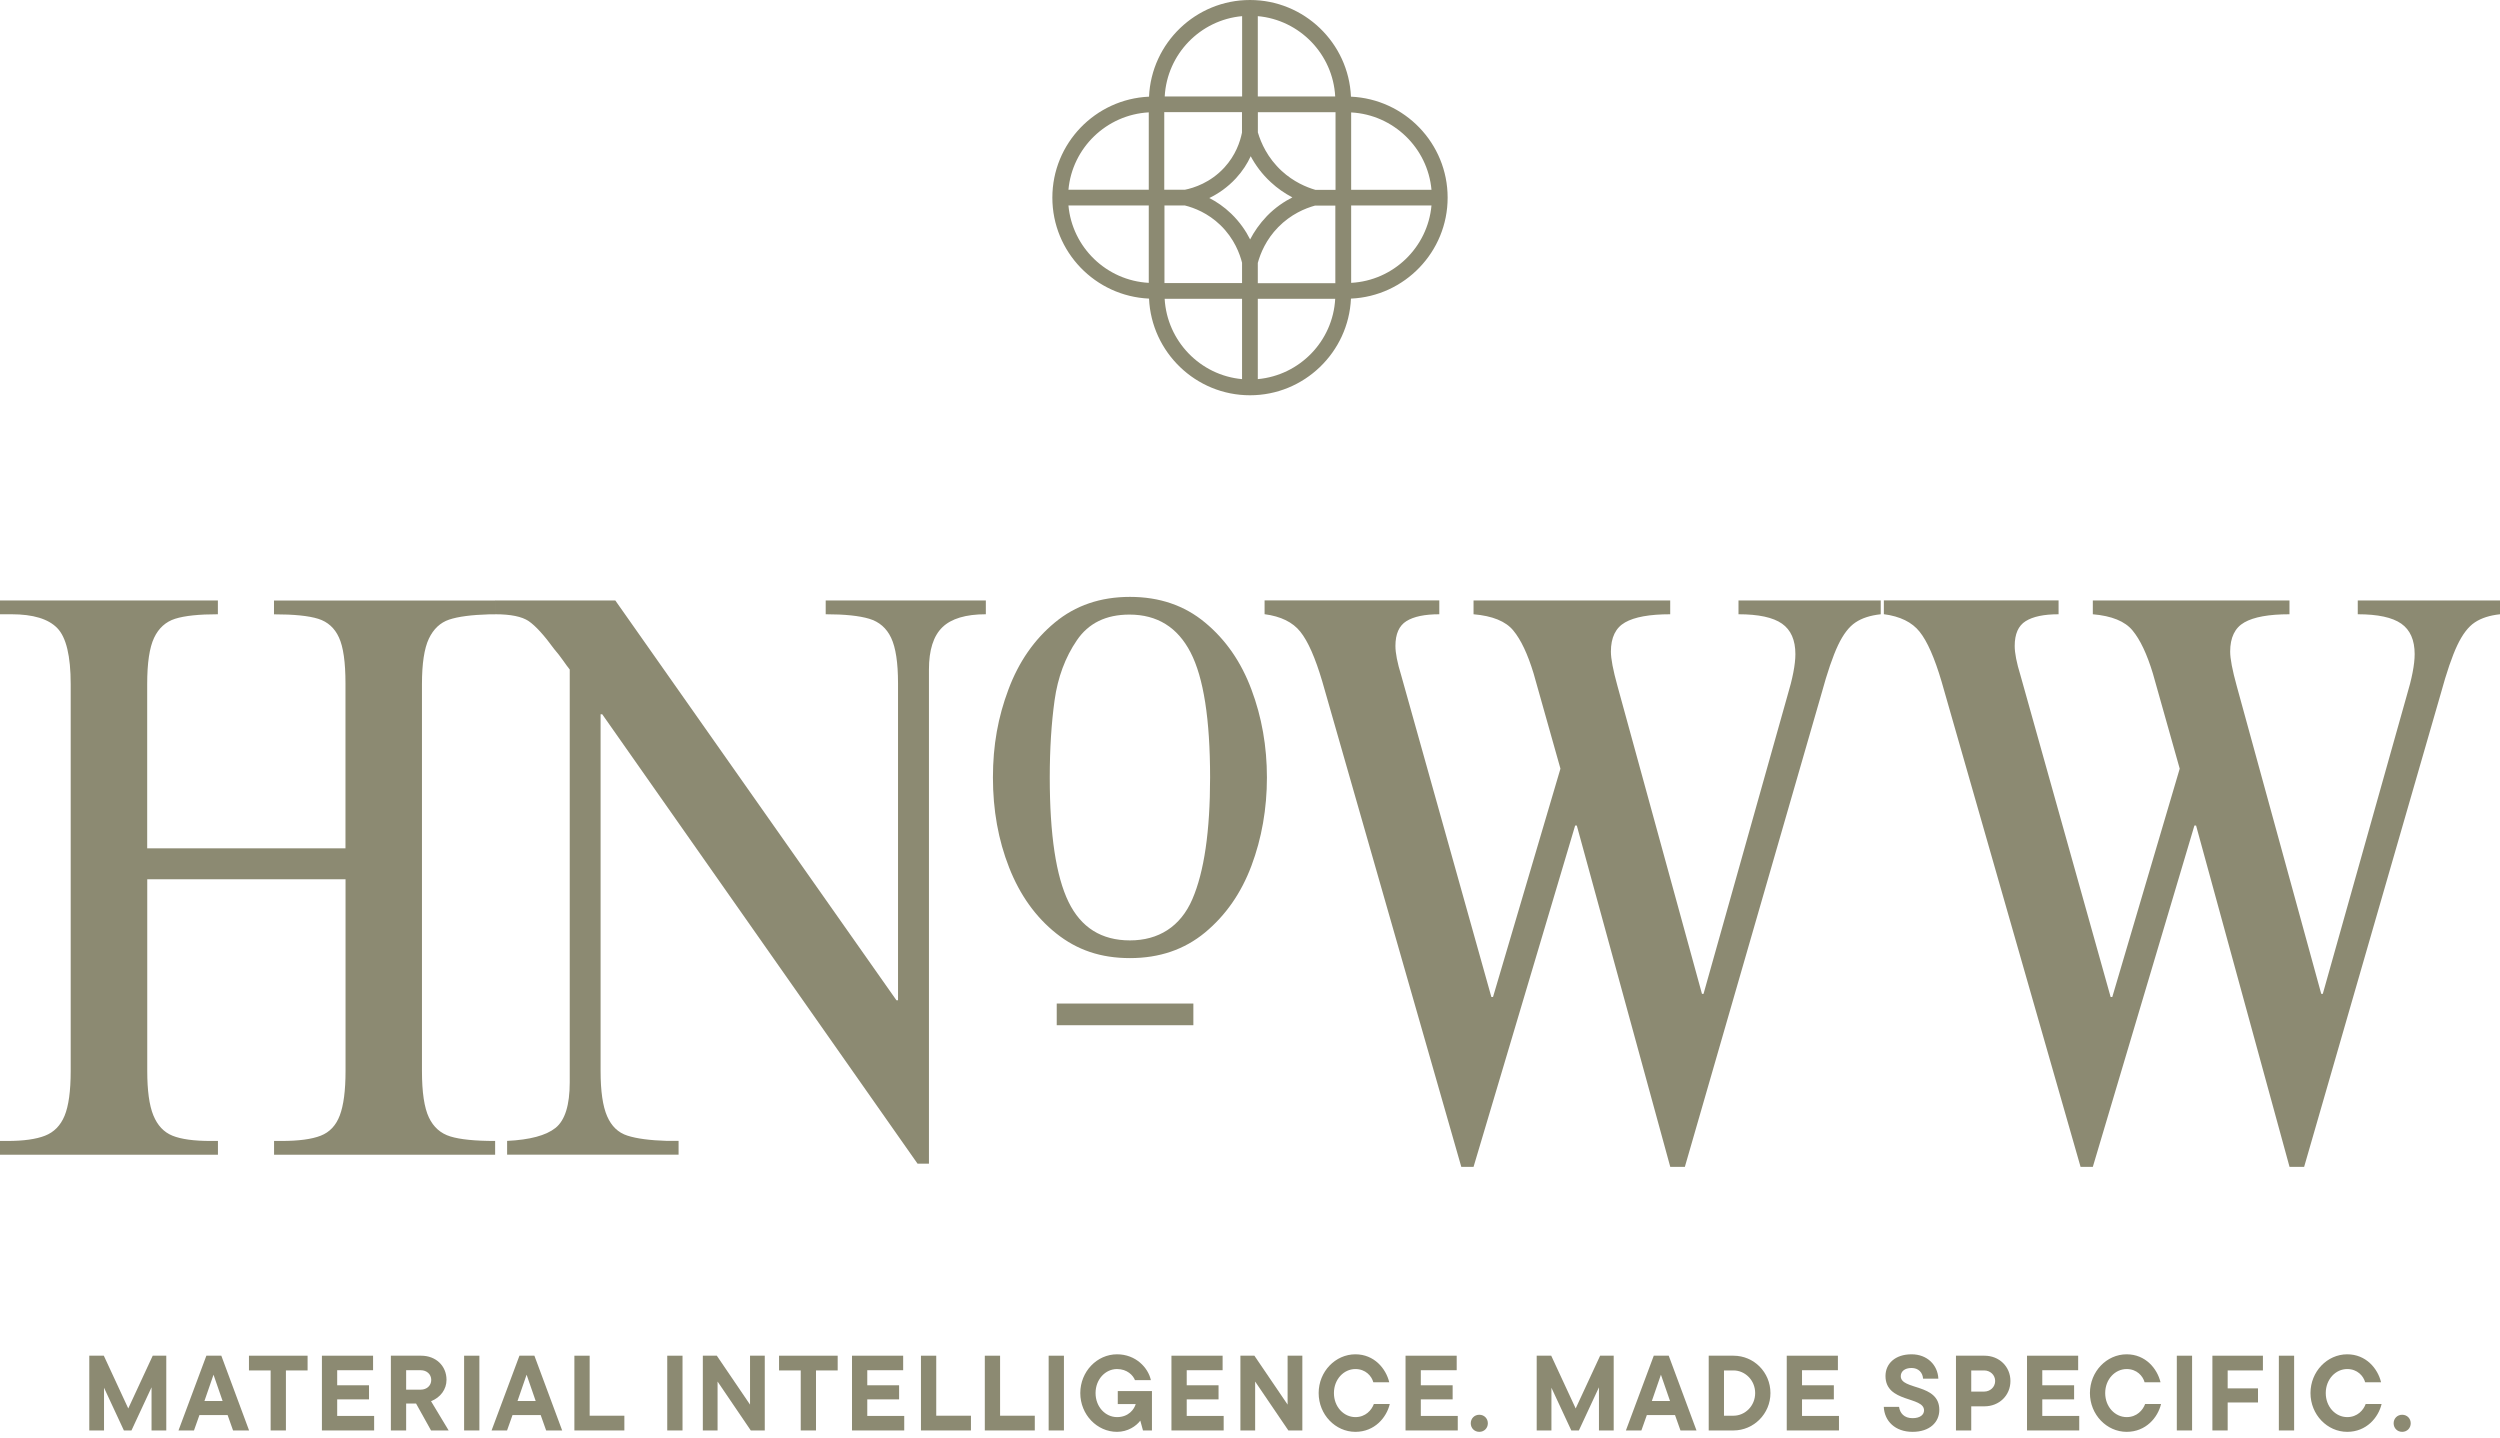
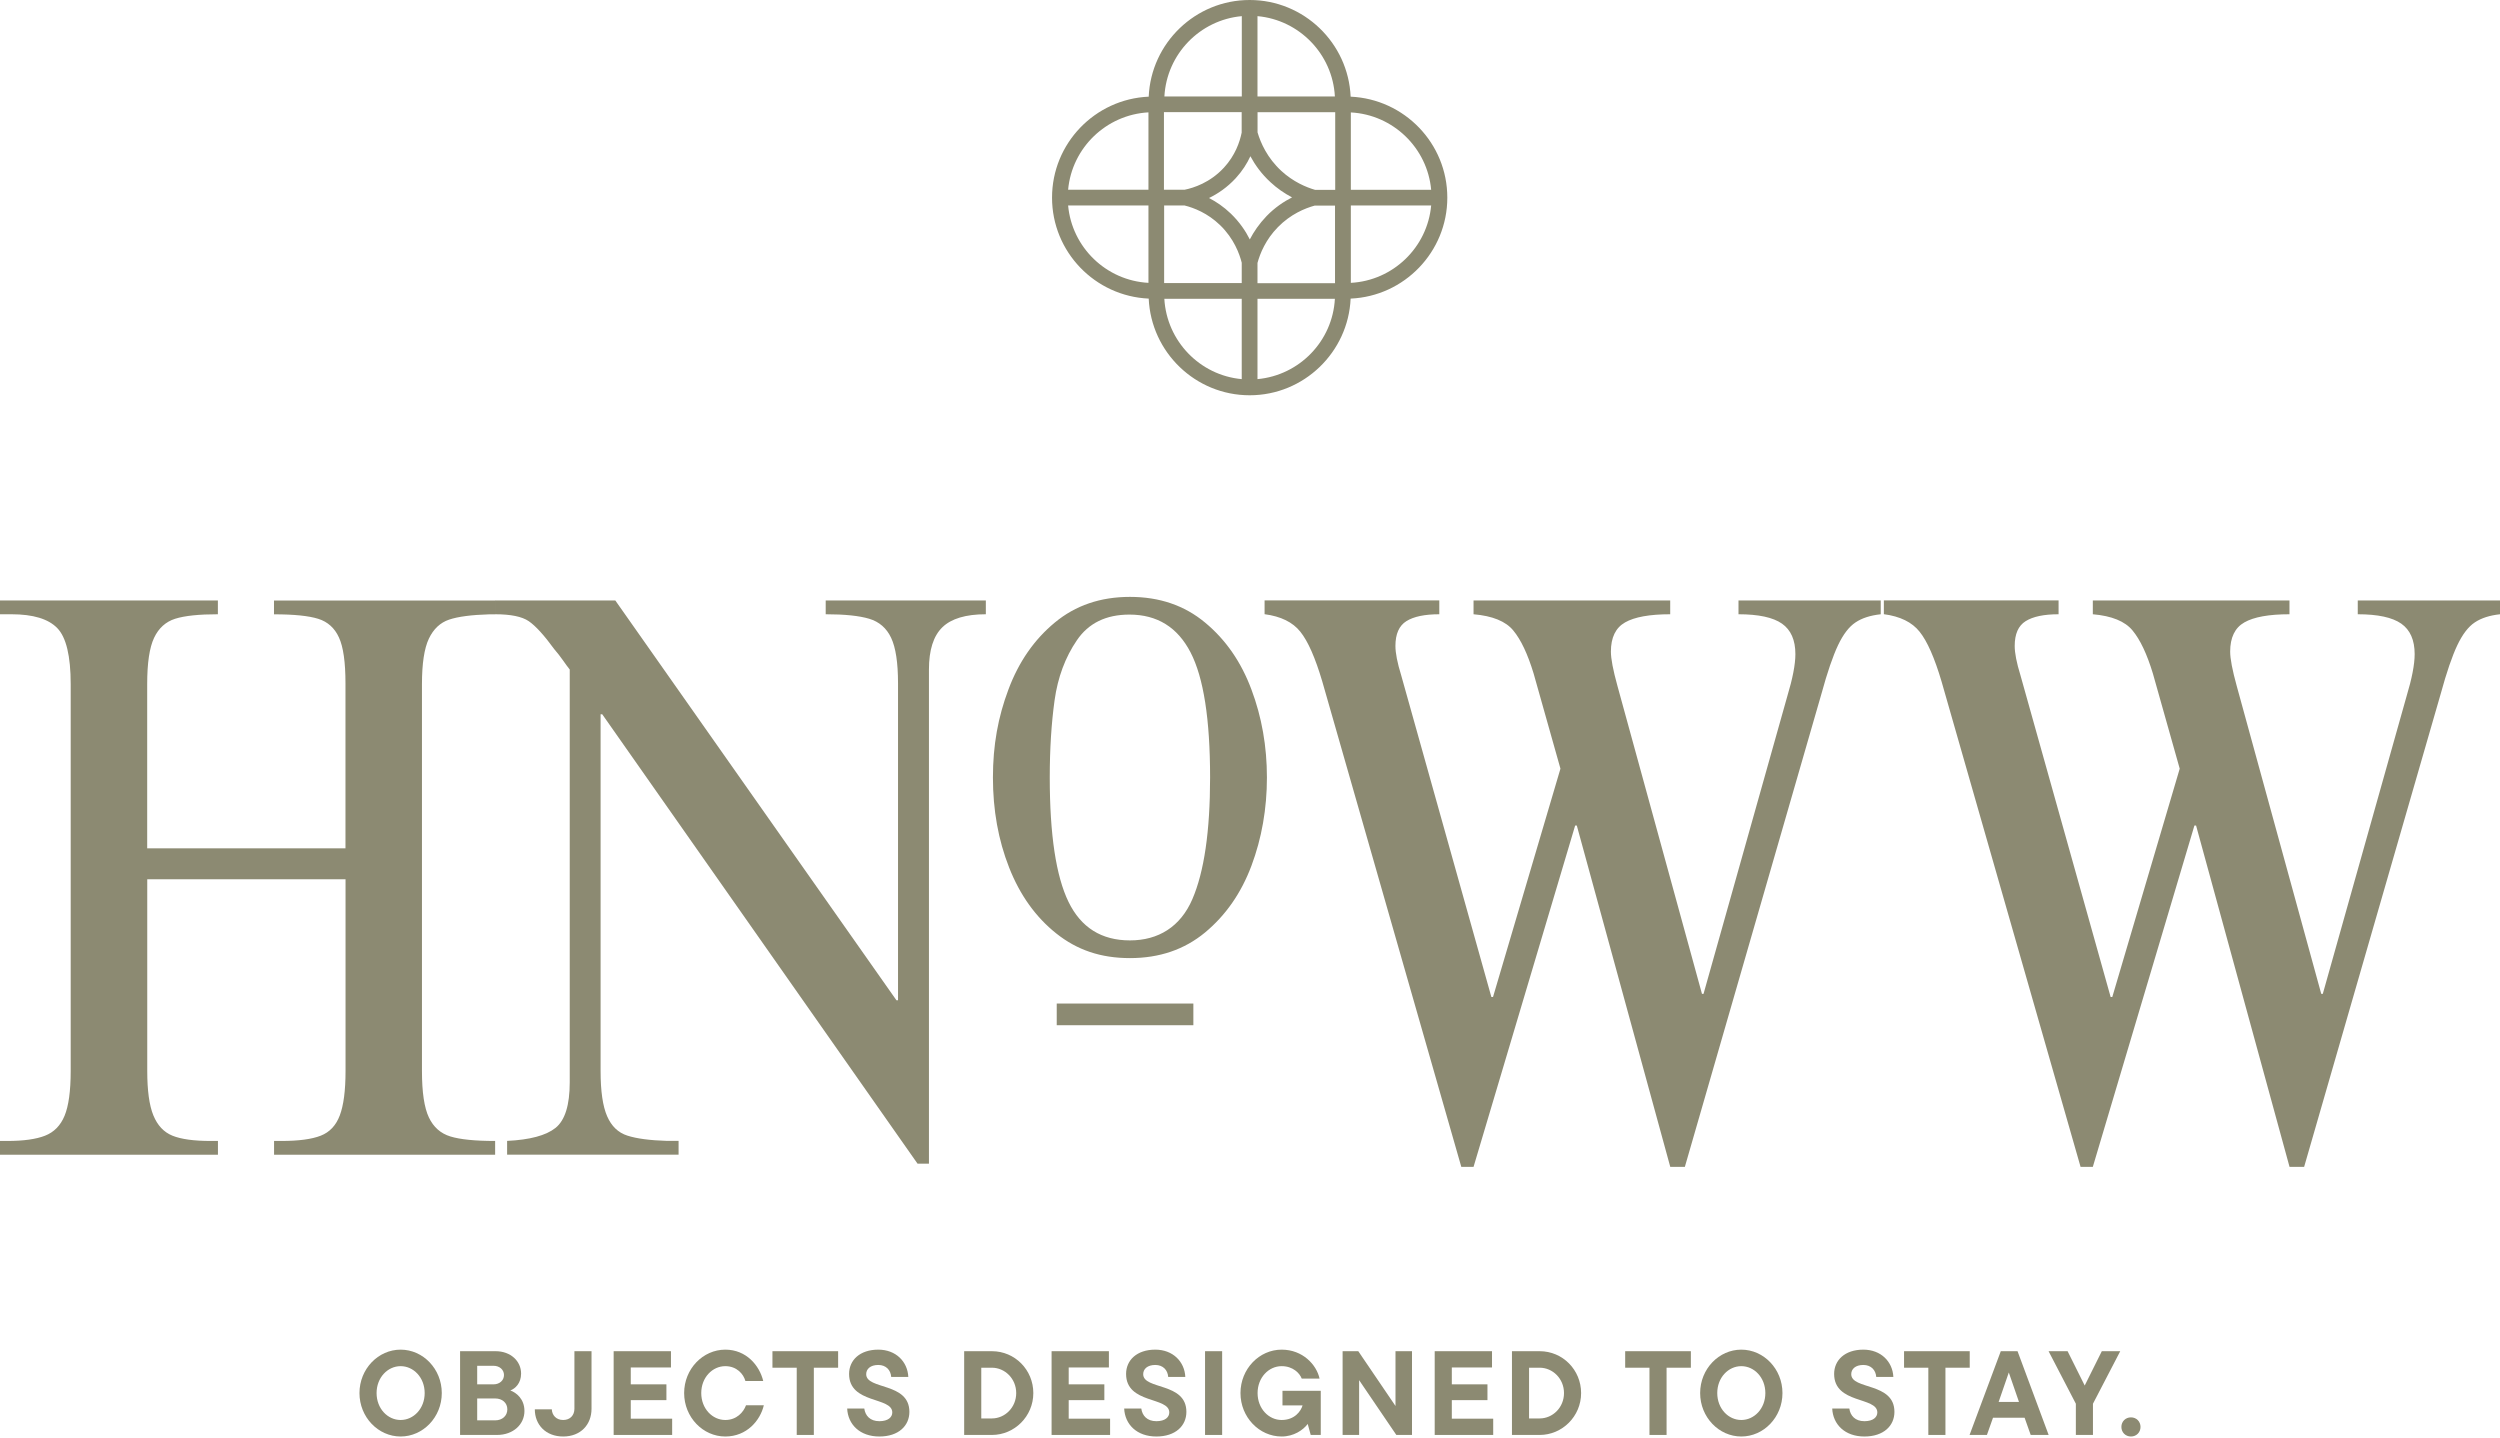
<svg xmlns="http://www.w3.org/2000/svg" width="400" height="230" viewBox="0 0 400 230" fill="none">
-   <path d="M20.522 225.353L24.435 216.912H26.605V228.872H24.247V221.969L21.035 228.872H19.822L16.644 222.038V228.872H14.286V216.912H16.61L20.522 225.353Z" fill="#8C8A72" />
-   <path d="M39.853 228.872H37.29L36.419 226.412H31.908L31.037 228.872H28.559L33.019 216.912H35.411L39.853 228.872ZM35.616 224.156L34.163 219.953L32.711 224.156H35.616Z" fill="#8C8A72" />
-   <path d="M45.746 228.872H43.302V219.27H39.834V216.912H49.214V219.27H45.746V228.872Z" fill="#8C8A72" />
-   <path d="M53.95 223.9V226.549H59.862V228.872H51.507V216.912H59.691V219.235H53.95V221.645H59.042V223.9H53.95Z" fill="#8C8A72" />
-   <path d="M71.784 228.872H68.965L66.572 224.567H64.983V228.872H62.54V216.912H67.392C69.716 216.912 71.442 218.518 71.442 220.773C71.442 222.294 70.485 223.593 68.965 224.191L71.784 228.872ZM67.324 219.235H64.983V222.345H67.324C68.281 222.345 68.999 221.696 68.999 220.79C68.999 219.885 68.281 219.235 67.324 219.235Z" fill="#8C8A72" />
-   <path d="M76.701 228.872H74.257V216.912H76.701V228.872Z" fill="#8C8A72" />
-   <path d="M89.946 228.872H87.383L86.512 226.412H82.001L81.129 228.872H78.652L83.112 216.912H85.504L89.946 228.872ZM85.709 224.156L84.257 219.953L82.804 224.156H85.709Z" fill="#8C8A72" />
-   <path d="M99.898 228.872H91.901V216.912H94.345V226.514H99.898V228.872Z" fill="#8C8A72" />
-   <path d="M109.203 228.872H106.759V216.912H109.203V228.872Z" fill="#8C8A72" />
-   <path d="M120.005 224.737V216.912H122.363V228.872H120.125L114.811 221.047V228.872H112.453V216.912H114.691L120.005 224.737Z" fill="#8C8A72" />
-   <path d="M130.56 228.872H128.117V219.27H124.648V216.912H134.029V219.27H130.56V228.872Z" fill="#8C8A72" />
-   <path d="M138.764 223.9V226.549H144.677V228.872H136.321V216.912H144.506V219.235H138.764V221.645H143.856V223.9H138.764Z" fill="#8C8A72" />
-   <path d="M155.351 228.872H147.354V216.912H149.798V226.514H155.351V228.872Z" fill="#8C8A72" />
-   <path d="M165.566 228.872H157.57V216.912H160.013V226.514H165.566V228.872Z" fill="#8C8A72" />
-   <path d="M170.229 228.872H167.785V216.912H170.229V228.872Z" fill="#8C8A72" />
-   <path d="M178.844 224.652V222.567H184.312V228.872H182.876L182.449 227.3C181.8 228.172 180.45 229.095 178.724 229.095C175.529 229.095 172.846 226.344 172.846 222.892C172.846 219.44 175.529 216.689 178.724 216.689C181.732 216.689 183.714 218.842 184.141 220.824H181.595C181.304 220.056 180.348 219.047 178.724 219.047C176.879 219.047 175.29 220.671 175.29 222.892C175.29 225.113 176.879 226.737 178.724 226.737C180.587 226.737 181.475 225.472 181.715 224.652H178.844Z" fill="#8C8A72" />
-   <path d="M189.875 223.9V226.549H195.787V228.872H187.432V216.912H195.617V219.235H189.875V221.645H194.967V223.9H189.875Z" fill="#8C8A72" />
-   <path d="M206.017 224.737V216.912H208.375V228.872H206.137L200.823 221.047V228.872H198.465V216.912H200.703L206.017 224.737Z" fill="#8C8A72" />
-   <path d="M216.863 229.095C213.668 229.095 210.985 226.344 210.985 222.892C210.985 219.44 213.668 216.689 216.863 216.689C219.87 216.689 221.75 218.962 222.28 221.166H219.734C219.46 220.158 218.486 219.047 216.863 219.047C215.018 219.047 213.429 220.671 213.429 222.892C213.429 225.113 215.018 226.737 216.863 226.737C218.486 226.737 219.46 225.626 219.819 224.635H222.365C221.852 226.805 219.939 229.095 216.863 229.095Z" fill="#8C8A72" />
-   <path d="M227.33 223.9V226.549H233.242V228.872H224.886V216.912H233.071V219.235H227.33V221.645H232.422V223.9H227.33Z" fill="#8C8A72" />
-   <path d="M236.689 229.095C235.903 229.095 235.322 228.497 235.322 227.728C235.322 226.959 235.903 226.361 236.689 226.361C237.475 226.361 238.056 226.959 238.056 227.728C238.056 228.497 237.475 229.095 236.689 229.095Z" fill="#8C8A72" />
-   <path d="M252.108 225.353L256.021 216.912H258.191V228.872H255.833V221.969L252.621 228.872H251.408L248.229 222.038V228.872H245.871V216.912H248.195L252.108 225.353Z" fill="#8C8A72" />
-   <path d="M271.439 228.872H268.876L268.005 226.412H263.494L262.622 228.872H260.145L264.604 216.912H266.997L271.439 228.872ZM267.202 224.156L265.749 219.953L264.297 224.156H267.202Z" fill="#8C8A72" />
-   <path d="M277.358 228.872H273.394V216.912H277.358C280.639 216.912 283.271 219.577 283.271 222.892C283.271 226.224 280.571 228.872 277.358 228.872ZM275.838 219.27V226.514H277.358C279.204 226.514 280.827 224.96 280.827 222.892C280.827 220.824 279.204 219.27 277.358 219.27H275.838Z" fill="#8C8A72" />
-   <path d="M288.323 223.9V226.549H294.235V228.872H285.879V216.912H294.064V219.235H288.323V221.645H293.415V223.9H288.323Z" fill="#8C8A72" />
-   <path d="M306.002 229.095C303.217 229.095 301.508 227.369 301.405 225.096H303.849C303.985 226.104 304.669 226.907 306.002 226.907C307.266 226.907 307.847 226.326 307.847 225.66C307.847 223.388 301.679 224.481 301.679 220.158C301.679 218.193 303.217 216.689 305.848 216.689C308.36 216.689 310.034 218.398 310.137 220.585H307.693C307.625 219.611 306.959 218.877 305.848 218.877C304.72 218.877 304.122 219.457 304.122 220.192C304.122 222.448 310.291 221.32 310.291 225.575C310.291 227.557 308.753 229.095 306.002 229.095Z" fill="#8C8A72" />
-   <path d="M312.955 216.912H317.517C319.875 216.912 321.669 218.654 321.669 220.961C321.669 223.268 319.875 225.011 317.517 225.011H315.398V228.872H312.955V216.912ZM315.398 222.653H317.466C318.423 222.653 319.226 221.935 319.226 220.961C319.226 219.987 318.423 219.27 317.466 219.27H315.398V222.653Z" fill="#8C8A72" />
-   <path d="M326.765 223.9V226.549H332.677V228.872H324.322V216.912H332.506V219.235H326.765V221.645H331.857V223.9H326.765Z" fill="#8C8A72" />
-   <path d="M340.267 229.095C337.071 229.095 334.389 226.344 334.389 222.892C334.389 219.44 337.071 216.689 340.267 216.689C343.274 216.689 345.154 218.962 345.683 221.166H343.137C342.864 220.158 341.89 219.047 340.267 219.047C338.421 219.047 336.832 220.671 336.832 222.892C336.832 225.113 338.421 226.737 340.267 226.737C341.89 226.737 342.864 225.626 343.223 224.635H345.769C345.256 226.805 343.342 229.095 340.267 229.095Z" fill="#8C8A72" />
-   <path d="M350.734 228.872H348.29V216.912H350.734V228.872Z" fill="#8C8A72" />
-   <path d="M362.066 216.912V219.27H356.427V222.14H361.28V224.396H356.427V228.872H353.984V216.912H362.066Z" fill="#8C8A72" />
-   <path d="M367.06 228.872H364.616V216.912H367.06V228.872Z" fill="#8C8A72" />
-   <path d="M375.555 229.095C372.36 229.095 369.678 226.344 369.678 222.892C369.678 219.44 372.36 216.689 375.555 216.689C378.563 216.689 380.442 218.962 380.972 221.166H378.426C378.153 220.158 377.179 219.047 375.555 219.047C373.71 219.047 372.121 220.671 372.121 222.892C372.121 225.113 373.71 226.737 375.555 226.737C377.179 226.737 378.153 225.626 378.511 224.635H381.057C380.545 226.805 378.631 229.095 375.555 229.095Z" fill="#8C8A72" />
-   <path d="M384.348 229.095C383.562 229.095 382.981 228.497 382.981 227.728C382.981 226.959 383.562 226.361 384.348 226.361C385.134 226.361 385.715 226.959 385.715 227.728C385.715 228.497 385.134 229.095 384.348 229.095Z" fill="#8C8A72" />
-   <path d="M231.621 31.622C231.621 22.935 224.747 15.852 216.154 15.467C215.779 6.874 208.675 0 199.999 0C191.323 0 184.22 6.874 183.845 15.467C175.262 15.842 168.377 22.925 168.377 31.622C168.377 40.319 175.262 47.391 183.845 47.776C184.23 56.369 191.323 63.243 199.999 63.243C208.675 63.243 215.768 56.359 216.154 47.776C224.747 47.401 231.621 40.298 231.621 31.622ZM229.038 30.372H216.185V17.988C222.955 18.352 228.434 23.664 229.038 30.372ZM213.675 45.308H201.249V42.069C201.666 40.538 202.561 38.34 204.509 36.35C206.551 34.267 208.821 33.33 210.415 32.892H213.654V45.297H213.664L213.675 45.308ZM186.303 32.872H189.563C191.083 33.247 193.271 34.101 195.25 36.007C197.499 38.173 198.385 40.663 198.728 42.037V45.287H186.313V32.861H186.303V32.872ZM186.303 17.936H198.718V21.217C198.416 22.706 197.697 24.852 195.885 26.82C193.667 29.226 191.021 30.07 189.573 30.361H186.282V17.925H186.292L186.303 17.936ZM200.02 38.309C199.353 36.975 198.385 35.538 196.999 34.194C195.843 33.08 194.635 32.267 193.489 31.684C194.885 31.007 196.385 30.007 197.76 28.518C198.822 27.362 199.583 26.154 200.114 24.997C200.843 26.362 201.884 27.831 203.353 29.174C204.374 30.122 205.54 30.934 206.78 31.58C205.457 32.257 204.03 33.205 202.707 34.569C201.52 35.809 200.645 37.1 200.02 38.309ZM210.446 30.372C209.019 29.955 206.967 29.091 205.072 27.351C202.811 25.268 201.759 22.873 201.259 21.185V17.956H213.685V30.382H210.446V30.372ZM213.633 15.436H201.249V2.583C207.946 3.187 213.269 8.666 213.633 15.436ZM198.739 2.583V15.436H186.355C186.719 8.666 192.031 3.187 198.739 2.583ZM183.803 17.977V30.361H170.95C171.554 23.664 177.033 18.352 183.803 17.977ZM170.95 32.872H183.803V45.256C177.033 44.891 171.554 39.579 170.95 32.872ZM186.344 47.808H198.728V60.66C192.042 60.056 186.73 54.578 186.344 47.808ZM201.249 60.66V47.808H213.633C213.269 54.578 207.957 60.046 201.249 60.66ZM216.185 45.256V32.872H229.038C228.434 39.579 222.955 44.891 216.185 45.256Z" fill="#8C8A72" />
-   <path d="M34.861 98.281C31.82 98.281 29.549 98.521 28.028 99C26.518 99.479 25.383 100.5 24.654 102.052C23.914 103.614 23.55 106.083 23.55 109.468V135.736H55.276V109.343C55.276 105.958 54.932 103.51 54.234 102C53.547 100.49 52.443 99.49 50.922 99.01C49.401 98.531 47.047 98.292 43.839 98.292V96.084H79.211V98.292H78.304C75.44 98.375 73.294 98.656 71.868 99.135C70.441 99.615 69.357 100.635 68.618 102.187C67.878 103.75 67.514 106.176 67.514 109.468V171.368C67.514 174.753 67.878 177.221 68.618 178.784C69.357 180.346 70.503 181.356 72.066 181.835C73.628 182.314 76.013 182.554 79.221 182.554V184.762H43.85V182.554H45.016C47.787 182.554 49.891 182.273 51.318 181.71C52.755 181.148 53.765 180.065 54.369 178.461C54.974 176.857 55.286 174.492 55.286 171.368V140.683H23.56V171.368C23.56 174.492 23.883 176.857 24.539 178.461C25.195 180.065 26.206 181.148 27.591 181.71C28.976 182.273 31.018 182.554 33.705 182.554H34.871V184.762H0V182.554H1.167C3.77 182.554 5.781 182.273 7.208 181.71C8.645 181.148 9.687 180.085 10.332 178.523C10.978 176.961 11.311 174.576 11.311 171.368V109.468C11.311 104.958 10.593 101.969 9.166 100.5C7.739 99.021 5.291 98.281 1.823 98.281H0V96.073H34.861V98.281Z" fill="#8C8A72" />
-   <path d="M143.423 160.046H143.684V109.332C143.684 106.041 143.319 103.614 142.58 102.052C141.85 100.5 140.674 99.479 139.07 99C137.466 98.521 135.143 98.281 132.112 98.281V96.073H157.734V98.281C154.526 98.281 152.204 98.979 150.777 100.365C149.35 101.75 148.631 104 148.631 107.124V186.189H146.808L96.355 114.28H96.095V171.368C96.095 174.576 96.439 176.982 97.136 178.586C97.834 180.19 98.907 181.231 100.386 181.7C101.865 182.179 103.99 182.46 106.76 182.544H108.573V184.752H81.138V182.544C84.783 182.366 87.356 181.679 88.877 180.471C90.397 179.252 91.158 176.825 91.158 173.18V107.124C90.814 106.687 90.439 106.187 90.054 105.624C89.658 105.062 89.21 104.479 88.689 103.875C87.044 101.614 85.679 100.125 84.596 99.385C83.513 98.646 81.721 98.281 79.201 98.281V96.073H98.449L143.434 160.046H143.423Z" fill="#8C8A72" />
-   <path d="M230.288 98.282C227.945 98.282 226.195 98.646 225.018 99.386C223.852 100.115 223.268 101.437 223.268 103.354C223.268 104.479 223.57 106.041 224.185 108.031L238.621 159.525H238.881L249.672 122.987L245.381 107.77C244.433 104.645 243.35 102.354 242.131 100.885C240.923 99.406 238.798 98.542 235.767 98.282V96.073H267.233V98.282C263.941 98.282 261.525 98.719 260.015 99.584C258.494 100.448 257.744 102.01 257.744 104.26C257.744 105.385 258.088 107.208 258.786 109.728L272.315 159.015H272.565L285.96 111.426C286.824 108.562 287.262 106.312 287.262 104.656C287.262 102.406 286.543 100.781 285.116 99.781C283.689 98.781 281.367 98.282 278.159 98.282V96.073H300.917V98.282C299.271 98.459 297.927 98.886 296.886 99.584C295.844 100.271 294.917 101.49 294.094 103.219C293.272 104.948 292.376 107.551 291.428 111.02L269.576 186.7H267.243L252.286 132.08H252.026L235.767 186.7H233.809L211.572 109.062C210.447 105.25 209.27 102.583 208.051 101.073C206.843 99.552 204.937 98.615 202.333 98.271V96.063H230.288V98.271V98.282Z" fill="#8C8A72" />
-   <path d="M329.372 98.282C327.028 98.282 325.279 98.646 324.102 99.386C322.935 100.115 322.352 101.437 322.352 103.354C322.352 104.479 322.654 106.041 323.268 108.031L337.704 159.525H337.965L348.755 122.987L344.464 107.77C343.516 104.645 342.433 102.354 341.214 100.885C340.006 99.406 337.881 98.542 334.851 98.282V96.073H366.316V98.282C363.014 98.282 360.608 98.719 359.098 99.584C357.577 100.448 356.827 102.01 356.827 104.26C356.827 105.385 357.171 107.208 357.869 109.728L371.399 159.015H371.649L385.043 111.426C385.908 108.562 386.345 106.312 386.345 104.656C386.345 102.406 385.627 100.781 384.2 99.781C382.773 98.781 380.45 98.282 377.242 98.282V96.073H400V98.282C398.354 98.459 397.011 98.886 395.969 99.584C394.928 100.271 394.001 101.49 393.178 103.219C392.355 104.948 391.459 107.551 390.511 111.02L368.66 186.7H366.326L351.37 132.08H351.109L334.851 186.7H332.892L310.655 109.062C309.53 105.25 308.353 102.583 307.135 101.073C305.926 99.552 304.02 98.615 301.417 98.271V96.063H329.372V98.271V98.282Z" fill="#8C8A72" />
-   <path d="M167.961 124.404C167.961 133.549 168.961 140.183 170.961 144.298C172.961 148.412 176.242 150.464 180.793 150.464C185.345 150.464 188.876 148.276 190.772 143.881C192.667 139.496 193.615 132.997 193.615 124.393C193.615 115.082 192.574 108.406 190.49 104.385C188.407 100.354 185.147 98.334 180.71 98.334C176.971 98.334 174.169 99.698 172.305 102.437C170.44 105.166 169.243 108.374 168.732 112.051C168.222 115.728 167.961 119.842 167.961 124.393M180.793 95.501C185.501 95.501 189.511 96.865 192.803 99.604C196.104 102.333 198.583 105.906 200.229 110.322C201.885 114.728 202.708 119.425 202.708 124.404C202.708 129.383 201.875 134.142 200.229 138.527C198.583 142.912 196.104 146.464 192.803 149.203C189.501 151.932 185.501 153.297 180.793 153.297C176.086 153.297 172.315 151.984 169.013 149.36C165.712 146.735 163.191 143.214 161.462 138.809C159.723 134.403 158.869 129.591 158.869 124.404C158.869 119.217 159.691 114.728 161.348 110.322C162.993 105.906 165.472 102.333 168.774 99.604C172.076 96.865 176.086 95.501 180.793 95.501Z" fill="#8C8A72" />
+   <path d="M231.57 31.622C231.57 22.935 224.695 15.852 216.102 15.467C215.728 6.874 208.624 0 199.948 0C191.272 0 184.168 6.874 183.793 15.467C175.211 15.842 168.326 22.925 168.326 31.622C168.326 40.319 175.211 47.391 183.793 47.776C184.179 56.369 191.272 63.243 199.948 63.243C208.624 63.243 215.717 56.359 216.102 47.776C224.695 47.401 231.57 40.298 231.57 31.622ZM228.987 30.372H216.134V17.988C222.904 18.352 228.382 23.664 228.987 30.372ZM213.624 45.308H201.198V42.069C201.614 40.538 202.51 38.34 204.458 36.35C206.499 34.267 208.77 33.33 210.363 32.892H213.603V45.297H213.613L213.624 45.308ZM186.251 32.872H189.511C191.032 33.247 193.219 34.101 195.198 36.007C197.448 38.173 198.333 40.663 198.677 42.037V45.287H186.262V32.861H186.251V32.872ZM186.251 17.936H198.667V21.217C198.365 22.706 197.646 24.852 195.834 26.82C193.615 29.226 190.97 30.07 189.522 30.361H186.231V17.925H186.241L186.251 17.936ZM199.969 38.309C199.302 36.975 198.333 35.538 196.948 34.194C195.792 33.08 194.584 32.267 193.438 31.684C194.834 31.007 196.334 30.007 197.709 28.518C198.771 27.362 199.531 26.154 200.062 24.997C200.792 26.362 201.833 27.831 203.302 29.174C204.322 30.122 205.489 30.934 206.728 31.58C205.406 32.257 203.979 33.205 202.656 34.569C201.469 35.809 200.594 37.1 199.969 38.309ZM210.395 30.372C208.968 29.955 206.916 29.091 205.02 27.351C202.76 25.268 201.708 22.873 201.208 21.185V17.956H213.634V30.382H210.395V30.372ZM213.582 15.436H201.198V2.583C207.895 3.187 213.217 8.666 213.582 15.436ZM198.688 2.583V15.436H186.303C186.668 8.666 191.98 3.187 198.688 2.583ZM183.752 17.977V30.361H170.899C171.503 23.664 176.982 18.352 183.752 17.977ZM170.899 32.872H183.752V45.256C176.982 44.891 171.503 39.579 170.899 32.872ZM186.293 47.808H198.677V60.66C191.99 60.056 186.678 54.578 186.293 47.808ZM201.198 60.66V47.808H213.582C213.217 54.578 207.905 60.046 201.198 60.66ZM216.134 45.256V32.872H228.987C228.382 39.579 222.904 44.891 216.134 45.256Z" fill="#8C8A72" />
+   <path d="M34.861 98.281C31.82 98.281 29.549 98.521 28.028 99C26.518 99.479 25.383 100.5 24.654 102.052C23.914 103.614 23.55 106.083 23.55 109.468V135.736H55.276V109.343C55.276 105.958 54.932 103.51 54.234 102C53.547 100.49 52.443 99.49 50.922 99.011C49.401 98.531 47.047 98.292 43.839 98.292V96.084H79.211V98.292H78.304C75.44 98.375 73.294 98.656 71.868 99.136C70.441 99.615 69.357 100.635 68.618 102.187C67.878 103.75 67.514 106.177 67.514 109.468V171.368C67.514 174.753 67.878 177.221 68.618 178.784C69.357 180.346 70.503 181.356 72.066 181.835C73.628 182.314 76.013 182.554 79.221 182.554V184.762H43.85V182.554H45.016C47.787 182.554 49.891 182.273 51.318 181.71C52.755 181.148 53.765 180.065 54.369 178.461C54.974 176.857 55.286 174.492 55.286 171.368V140.683H23.56V171.368C23.56 174.492 23.883 176.857 24.539 178.461C25.195 180.065 26.206 181.148 27.591 181.71C28.976 182.273 31.018 182.554 33.705 182.554H34.871V184.762H0V182.554H1.167C3.77 182.554 5.781 182.273 7.208 181.71C8.645 181.148 9.687 180.086 10.332 178.523C10.978 176.961 11.311 174.576 11.311 171.368V109.468C11.311 104.958 10.593 101.969 9.166 100.5C7.739 99.021 5.291 98.281 1.823 98.281H0V96.073H34.861V98.281Z" fill="#8C8A72" />
+   <path d="M143.423 160.046H143.684V109.332C143.684 106.041 143.319 103.614 142.58 102.052C141.85 100.5 140.674 99.479 139.07 99C137.466 98.521 135.143 98.281 132.112 98.281V96.073H157.734V98.281C154.526 98.281 152.204 98.979 150.777 100.365C149.35 101.75 148.631 104 148.631 107.124V186.189H146.808L96.355 114.28H96.095V171.368C96.095 174.576 96.439 176.982 97.136 178.586C97.834 180.19 98.907 181.231 100.386 181.7C101.865 182.179 103.99 182.46 106.76 182.544H108.573V184.752H81.138V182.544C84.783 182.367 87.356 181.679 88.877 180.471C90.397 179.252 91.158 176.825 91.158 173.18V107.124C90.814 106.687 90.439 106.187 90.054 105.624C89.658 105.062 89.21 104.479 88.689 103.875C87.044 101.614 85.679 100.125 84.596 99.386C83.513 98.646 81.721 98.281 79.201 98.281V96.073H98.449L143.434 160.046H143.423Z" fill="#8C8A72" />
+   <path d="M230.288 98.281C227.945 98.281 226.195 98.646 225.018 99.386C223.852 100.115 223.268 101.437 223.268 103.354C223.268 104.479 223.57 106.041 224.185 108.031L238.621 159.525H238.881L249.672 122.987L245.381 107.77C244.433 104.645 243.35 102.354 242.131 100.885C240.923 99.406 238.798 98.542 235.767 98.281V96.073H267.233V98.281C263.941 98.281 261.525 98.719 260.015 99.584C258.494 100.448 257.744 102.01 257.744 104.26C257.744 105.385 258.088 107.208 258.786 109.728L272.315 159.015H272.565L285.96 111.426C286.824 108.562 287.262 106.312 287.262 104.656C287.262 102.406 286.543 100.781 285.116 99.781C283.689 98.781 281.367 98.281 278.159 98.281V96.073H300.917V98.281C299.271 98.459 297.927 98.886 296.886 99.584C295.844 100.271 294.917 101.49 294.094 103.219C293.272 104.948 292.376 107.551 291.428 111.02L269.576 186.7H267.243L252.286 132.08H252.026L235.767 186.7H233.809L211.572 109.062C210.447 105.25 209.27 102.583 208.051 101.073C206.843 99.552 204.937 98.615 202.333 98.271V96.063H230.288V98.271V98.281Z" fill="#8C8A72" />
+   <path d="M329.372 98.281C327.028 98.281 325.279 98.646 324.102 99.386C322.935 100.115 322.352 101.437 322.352 103.354C322.352 104.479 322.654 106.041 323.268 108.031L337.704 159.525H337.965L348.755 122.987L344.464 107.77C343.516 104.645 342.433 102.354 341.214 100.885C340.006 99.406 337.881 98.542 334.851 98.281V96.073H366.316V98.281C363.014 98.281 360.608 98.719 359.098 99.584C357.577 100.448 356.827 102.01 356.827 104.26C356.827 105.385 357.171 107.208 357.869 109.728L371.399 159.015H371.649L385.043 111.426C385.908 108.562 386.345 106.312 386.345 104.656C386.345 102.406 385.627 100.781 384.2 99.781C382.773 98.781 380.45 98.281 377.242 98.281V96.073H400V98.281C398.354 98.459 397.011 98.886 395.969 99.584C394.928 100.271 394.001 101.49 393.178 103.219C392.355 104.948 391.459 107.551 390.511 111.02L368.66 186.7H366.326L351.37 132.08H351.109L334.851 186.7H332.892L310.655 109.062C309.53 105.25 308.353 102.583 307.135 101.073C305.926 99.552 304.02 98.615 301.417 98.271V96.063H329.372V98.271V98.281Z" fill="#8C8A72" />
+   <path d="M167.961 124.404C167.961 133.549 168.961 140.184 170.961 144.298C172.961 148.412 176.242 150.464 180.793 150.464C185.345 150.464 188.876 148.276 190.772 143.881C192.667 139.496 193.615 132.997 193.615 124.393C193.615 115.082 192.574 108.406 190.49 104.385C188.407 100.354 185.147 98.334 180.71 98.334C176.971 98.334 174.169 99.698 172.305 102.437C170.44 105.166 169.243 108.374 168.732 112.051C168.222 115.728 167.961 119.842 167.961 124.393M180.793 95.501C185.501 95.501 189.511 96.865 192.803 99.604C196.104 102.333 198.583 105.906 200.229 110.322C201.885 114.728 202.708 119.425 202.708 124.404C202.708 129.383 201.875 134.142 200.229 138.527C198.583 142.912 196.104 146.464 192.803 149.203C189.501 151.932 185.501 153.297 180.793 153.297C176.086 153.297 172.315 151.984 169.013 149.36C165.712 146.735 163.191 143.214 161.462 138.809C159.723 134.403 158.869 129.591 158.869 124.404C158.869 119.217 159.691 114.728 161.348 110.322C162.993 105.906 165.472 102.333 168.774 99.604C172.076 96.865 176.086 95.501 180.793 95.501Z" fill="#8C8A72" />
  <path d="M190.939 160.567H169.077V164.035H190.939V160.567Z" fill="#8C8A72" />
+   <path d="M64.1 229.841C60.521 229.841 57.515 226.759 57.515 222.892C57.515 219.025 60.521 215.943 64.1 215.943C67.68 215.943 70.685 219.025 70.685 222.892C70.685 226.759 67.68 229.841 64.1 229.841ZM64.1 227.199C66.168 227.199 67.948 225.381 67.948 222.892C67.948 220.403 66.168 218.585 64.1 218.585C62.033 218.585 60.253 220.403 60.253 222.892C60.253 225.381 62.033 227.199 64.1 227.199Z" fill="#8C8A72" />
+   <path d="M81.653 222.471C82.591 222.815 83.911 223.811 83.911 225.763C83.911 227.888 82.131 229.592 79.528 229.592H73.612V216.192H79.298C81.71 216.192 83.375 217.781 83.375 219.772C83.375 221.322 82.437 222.184 81.653 222.471ZM78.972 218.527H76.35V221.495H78.972C79.93 221.495 80.638 220.863 80.638 220.001C80.638 219.159 79.93 218.527 78.972 218.527ZM76.35 227.257H79.221C80.37 227.257 81.174 226.529 81.174 225.495C81.174 224.462 80.37 223.753 79.221 223.753H76.35V227.257Z" fill="#8C8A72" />
+   <path d="M90.107 229.841C87.332 229.841 85.57 227.965 85.57 225.495H88.289C88.327 226.414 88.978 227.199 90.107 227.199C91.237 227.199 91.907 226.433 91.907 225.4V216.192H94.644V225.4C94.644 227.946 92.902 229.841 90.107 229.841Z" fill="#8C8A72" />
+   <path d="M100.922 224.021V226.989H107.545V229.592H98.184V216.192H107.354V218.795H100.922V221.495H106.626V224.021H100.922Z" fill="#8C8A72" />
+   <path d="M116.048 229.841C112.468 229.841 109.463 226.759 109.463 222.892C109.463 219.025 112.468 215.943 116.048 215.943C119.417 215.943 121.523 218.489 122.116 220.959H119.264C118.958 219.829 117.866 218.585 116.048 218.585C113.98 218.585 112.2 220.403 112.2 222.892C112.2 225.381 113.98 227.199 116.048 227.199C117.866 227.199 118.958 225.955 119.36 224.845H122.212C121.638 227.276 119.494 229.841 116.048 229.841Z" fill="#8C8A72" />
+   <path d="M130.214 229.592H127.477V218.834H123.591V216.192H134.1V218.834H130.214V229.592Z" fill="#8C8A72" />
+   <path d="M140.697 229.841C137.577 229.841 135.663 227.907 135.548 225.361H138.285C138.438 226.491 139.204 227.391 140.697 227.391C142.114 227.391 142.765 226.74 142.765 225.993C142.765 223.447 135.854 224.672 135.854 219.829C135.854 217.628 137.577 215.943 140.525 215.943C143.339 215.943 145.215 217.857 145.33 220.308H142.592C142.516 219.217 141.769 218.393 140.525 218.393C139.261 218.393 138.591 219.044 138.591 219.867C138.591 222.394 145.502 221.131 145.502 225.897C145.502 228.118 143.779 229.841 140.697 229.841Z" fill="#8C8A72" />
+   <path d="M158.708 229.592H154.267V216.192H158.708C162.383 216.192 165.331 219.178 165.331 222.892C165.331 226.625 162.307 229.592 158.708 229.592ZM157.004 218.834V226.95H158.708C160.775 226.95 162.594 225.208 162.594 222.892C162.594 220.576 160.775 218.834 158.708 218.834H157.004Z" fill="#8C8A72" />
+   <path d="M170.991 224.021V226.989H177.615V229.592H168.254V216.192H177.423V218.795H170.991V221.495H176.696V224.021H170.991Z" fill="#8C8A72" />
+   <path d="M185.017 229.841C181.897 229.841 179.983 227.907 179.868 225.361H182.605C182.758 226.491 183.524 227.391 185.017 227.391C186.434 227.391 187.085 226.74 187.085 225.993C187.085 223.447 180.174 224.672 180.174 219.829C180.174 217.628 181.897 215.943 184.845 215.943C187.659 215.943 189.535 217.857 189.65 220.308H186.912C186.836 219.217 186.089 218.393 184.845 218.393C183.582 218.393 182.912 219.044 182.912 219.867C182.912 222.394 189.822 221.131 189.822 225.897C189.822 228.118 188.099 229.841 185.017 229.841Z" fill="#8C8A72" />
+   <path d="M195.544 229.592H192.807V216.192H195.544V229.592Z" fill="#8C8A72" />
+   <path d="M205.196 224.864V222.528H211.322V229.592H209.714L209.235 227.831C208.508 228.807 206.996 229.841 205.062 229.841C201.482 229.841 198.477 226.759 198.477 222.892C198.477 219.025 201.482 215.943 205.062 215.943C208.431 215.943 210.652 218.355 211.13 220.576H208.278C207.953 219.714 206.881 218.585 205.062 218.585C202.995 218.585 201.214 220.403 201.214 222.892C201.214 225.381 202.995 227.199 205.062 227.199C207.149 227.199 208.144 225.783 208.412 224.864H205.196Z" fill="#8C8A72" />
+   <path d="M223.279 224.959V216.192H225.92V229.592H223.413L217.459 220.825V229.592H214.817V216.192H217.325L223.279 224.959Z" fill="#8C8A72" />
+   <path d="M232.29 224.021V226.989H238.913V229.592H229.552V216.192H238.722V218.795H232.29V221.495H237.994V224.021H232.29Z" fill="#8C8A72" />
+   <path d="M246.354 229.592H241.913V216.192H246.354C250.029 216.192 252.977 219.178 252.977 222.892C252.977 226.625 249.953 229.592 246.354 229.592ZM244.65 218.834V226.95H246.354C248.421 226.95 250.24 225.208 250.24 222.892C250.24 220.576 248.421 218.834 246.354 218.834H244.65Z" fill="#8C8A72" />
+   <path d="M266.652 229.592H263.915V218.834H260.029V216.192H270.538V218.834H266.652V229.592Z" fill="#8C8A72" />
+   <path d="M278.609 229.841C275.029 229.841 272.024 226.759 272.024 222.892C272.024 219.025 275.029 215.943 278.609 215.943C282.189 215.943 285.194 219.025 285.194 222.892C285.194 226.759 282.189 229.841 278.609 229.841ZM278.609 227.199C280.676 227.199 282.457 225.381 282.457 222.892C282.457 220.403 280.676 218.585 278.609 218.585C276.542 218.585 274.761 220.403 274.761 222.892C274.761 225.381 276.542 227.199 278.609 227.199Z" fill="#8C8A72" />
+   <path d="M298.304 229.841C295.184 229.841 293.27 227.907 293.155 225.361H295.892C296.045 226.491 296.811 227.391 298.304 227.391C299.721 227.391 300.372 226.74 300.372 225.993C300.372 223.447 293.461 224.672 293.461 219.829C293.461 217.628 295.184 215.943 298.132 215.943C300.946 215.943 302.822 217.857 302.937 220.308H300.199C300.123 219.217 299.376 218.393 298.132 218.393C296.869 218.393 296.199 219.044 296.199 219.867C296.199 222.394 303.109 221.131 303.109 225.897C303.109 228.118 301.386 229.841 298.304 229.841Z" fill="#8C8A72" />
+   <path d="M311.271 229.592H308.534V218.834H304.648V216.192H315.157V218.834H311.271V229.592Z" fill="#8C8A72" />
+   <path d="M327.784 229.592H324.912L323.936 226.835H318.882L317.906 229.592H315.13L320.126 216.192H322.806L327.784 229.592ZM323.036 224.309L321.409 219.599L319.782 224.309H323.036Z" fill="#8C8A72" />
+   <path d="M333.553 221.686L336.29 216.192H339.238L334.874 224.596V229.592H332.136V224.596L327.772 216.192H330.815L333.553 221.686Z" fill="#8C8A72" />
+   <path d="M340.953 229.841C340.072 229.841 339.421 229.171 339.421 228.309C339.421 227.448 340.072 226.778 340.953 226.778C341.833 226.778 342.484 227.448 342.484 228.309C342.484 229.171 341.833 229.841 340.953 229.841Z" fill="#8C8A72" />
</svg>
